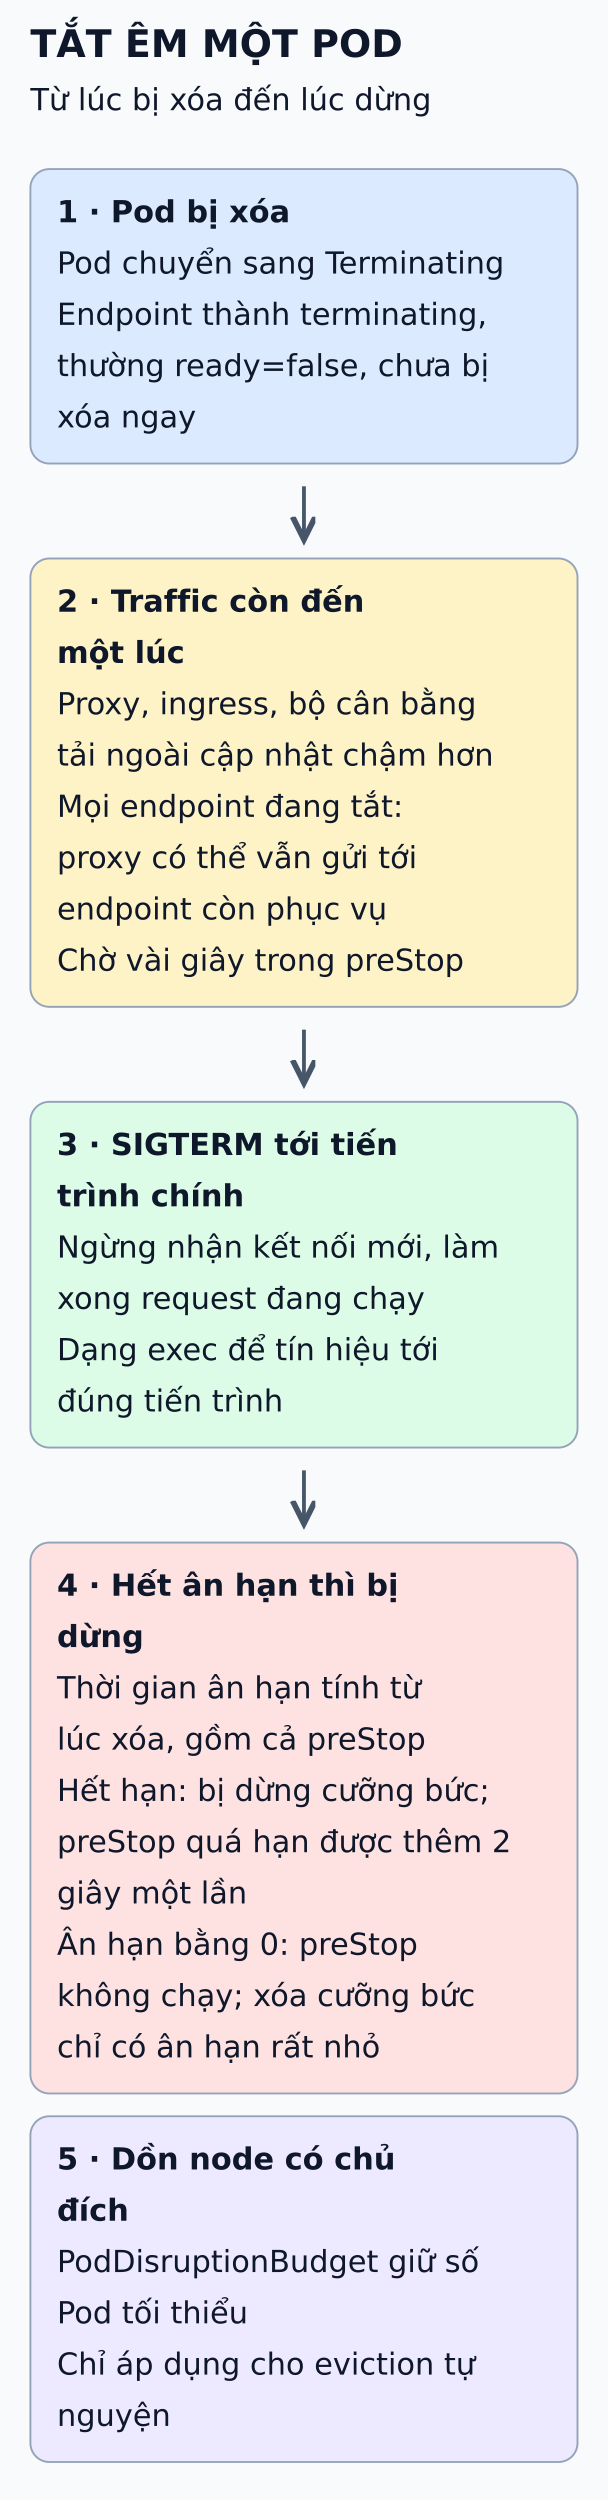
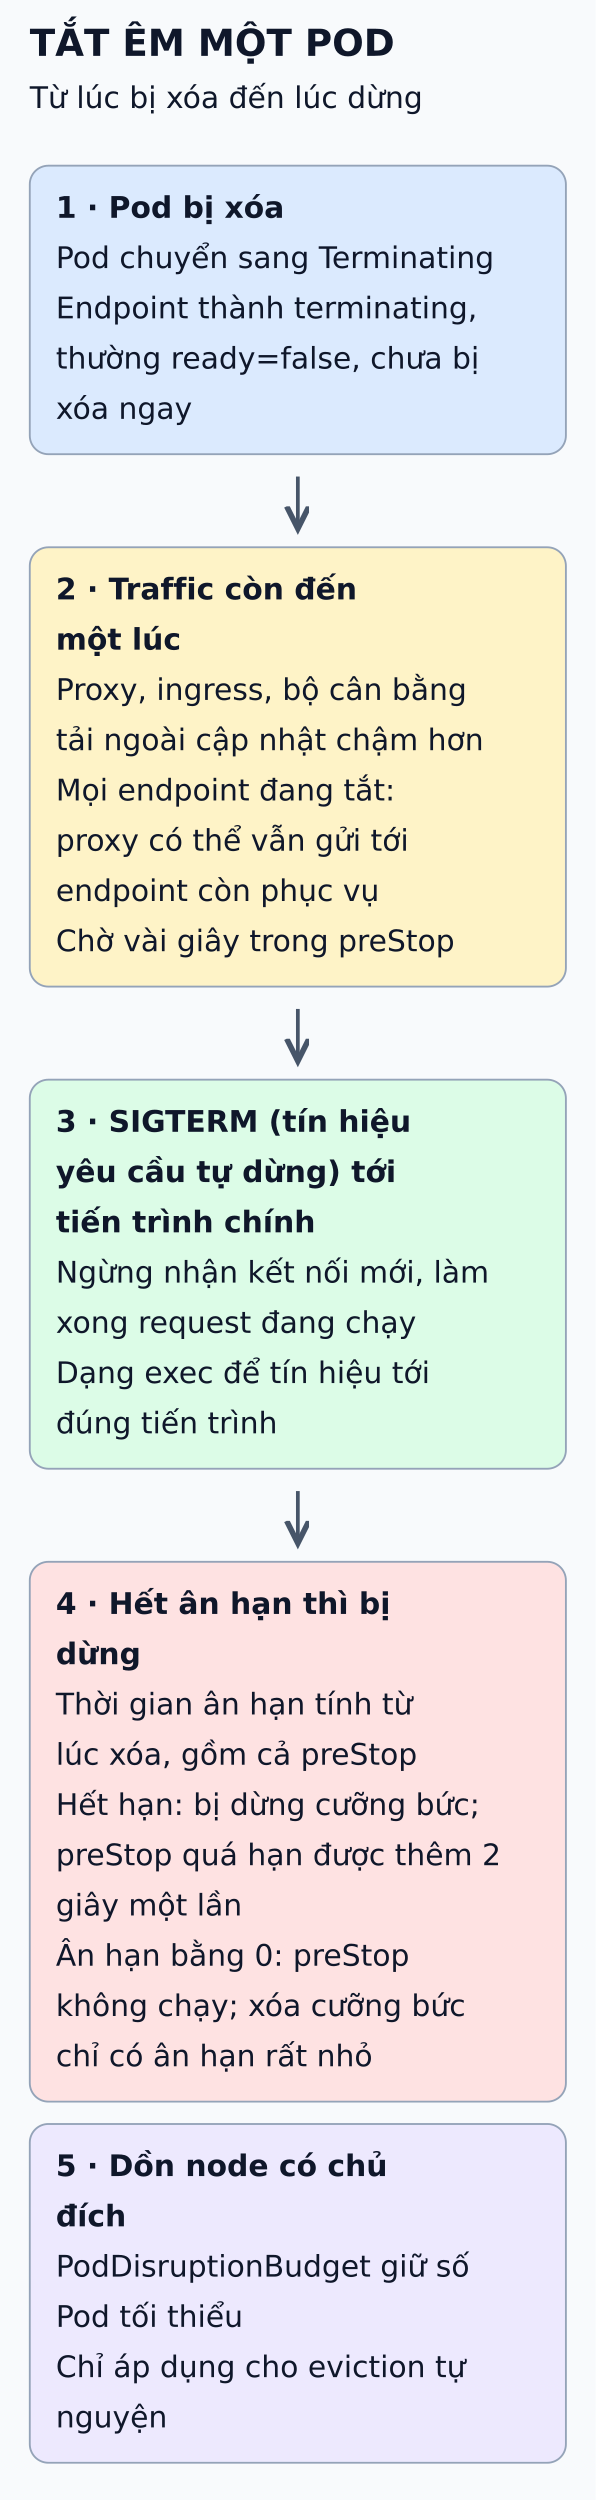
- <svg xmlns="http://www.w3.org/2000/svg" viewBox="0 0 320 1316" width="320" height="1316" role="img" aria-labelledby="title desc">
+ <svg xmlns="http://www.w3.org/2000/svg" viewBox="0 0 320 1343" width="320" height="1343" role="img" aria-labelledby="title desc">
  <defs>
    <marker id="arrow" markerWidth="8" markerHeight="8" refX="6" refY="3" orient="auto">
      <path d="M0,0 L6,3 L0,6" fill="none" stroke="#475569" stroke-width="1.5" />
    </marker>
  </defs>
-   <rect width="320" height="1316" fill="#f8fafc" />
+   <rect width="320" height="1343" fill="#f8fafc" />
  <g font-family="DejaVu Sans, Arial, sans-serif" fill="#0f172a">
    <text x="16" y="30" font-size="20" font-weight="bold">TẮT ÊM MỘT POD</text>
    <text x="16" y="58" font-size="16" font-weight="normal">Từ lúc bị xóa đến lúc dừng</text>
    <rect x="16" y="89" width="288" height="155" rx="10" fill="#dbeafe" stroke="#94a3b8" />
    <text x="30" y="117" font-size="16" font-weight="bold">1 · Pod bị xóa</text>
    <text x="30" y="144" font-size="16" font-weight="normal">Pod chuyển sang Terminating</text>
    <text x="30" y="171" font-size="16" font-weight="normal">Endpoint thành terminating,</text>
    <text x="30" y="198" font-size="16" font-weight="normal">thường ready=false, chưa bị</text>
    <text x="30" y="225" font-size="16" font-weight="normal">xóa ngay</text>
    <line x1="160" y1="256" x2="160" y2="284" stroke="#475569" stroke-width="2" marker-end="url(#arrow)" />
    <rect x="16" y="294" width="288" height="236" rx="10" fill="#fef3c7" stroke="#94a3b8" />
    <text x="30" y="322" font-size="16" font-weight="bold">2 · Traffic còn đến</text>
    <text x="30" y="349" font-size="16" font-weight="bold">một lúc</text>
    <text x="30" y="376" font-size="16" font-weight="normal">Proxy, ingress, bộ cân bằng</text>
    <text x="30" y="403" font-size="16" font-weight="normal">tải ngoài cập nhật chậm hơn</text>
    <text x="30" y="430" font-size="16" font-weight="normal">Mọi endpoint đang tắt:</text>
    <text x="30" y="457" font-size="16" font-weight="normal">proxy có thể vẫn gửi tới</text>
    <text x="30" y="484" font-size="16" font-weight="normal">endpoint còn phục vụ</text>
    <text x="30" y="511" font-size="16" font-weight="normal">Chờ vài giây trong preStop</text>
    <line x1="160" y1="542" x2="160" y2="570" stroke="#475569" stroke-width="2" marker-end="url(#arrow)" />
-     <rect x="16" y="580" width="288" height="182" rx="10" fill="#dcfce7" stroke="#94a3b8" />
-     <text x="30" y="608" font-size="16" font-weight="bold">3 · SIGTERM tới tiến</text>
-     <text x="30" y="635" font-size="16" font-weight="bold">trình chính</text>
-     <text x="30" y="662" font-size="16" font-weight="normal">Ngừng nhận kết nối mới, làm</text>
-     <text x="30" y="689" font-size="16" font-weight="normal">xong request đang chạy</text>
-     <text x="30" y="716" font-size="16" font-weight="normal">Dạng exec để tín hiệu tới</text>
-     <text x="30" y="743" font-size="16" font-weight="normal">đúng tiến trình</text>
-     <line x1="160" y1="774" x2="160" y2="802" stroke="#475569" stroke-width="2" marker-end="url(#arrow)" />
-     <rect x="16" y="812" width="288" height="290" rx="10" fill="#fee2e2" stroke="#94a3b8" />
-     <text x="30" y="840" font-size="16" font-weight="bold">4 · Hết ân hạn thì bị</text>
-     <text x="30" y="867" font-size="16" font-weight="bold">dừng</text>
-     <text x="30" y="894" font-size="16" font-weight="normal">Thời gian ân hạn tính từ</text>
-     <text x="30" y="921" font-size="16" font-weight="normal">lúc xóa, gồm cả preStop</text>
-     <text x="30" y="948" font-size="16" font-weight="normal">Hết hạn: bị dừng cưỡng bức;</text>
-     <text x="30" y="975" font-size="16" font-weight="normal">preStop quá hạn được thêm 2</text>
-     <text x="30" y="1002" font-size="16" font-weight="normal">giây một lần</text>
-     <text x="30" y="1029" font-size="16" font-weight="normal">Ân hạn bằng 0: preStop</text>
-     <text x="30" y="1056" font-size="16" font-weight="normal">không chạy; xóa cưỡng bức</text>
-     <text x="30" y="1083" font-size="16" font-weight="normal">chỉ có ân hạn rất nhỏ</text>
-     <rect x="16" y="1114" width="288" height="182" rx="10" fill="#ede9fe" stroke="#94a3b8" />
-     <text x="30" y="1142" font-size="16" font-weight="bold">5 · Dồn node có chủ</text>
-     <text x="30" y="1169" font-size="16" font-weight="bold">đích</text>
-     <text x="30" y="1196" font-size="16" font-weight="normal">PodDisruptionBudget giữ số</text>
-     <text x="30" y="1223" font-size="16" font-weight="normal">Pod tối thiểu</text>
-     <text x="30" y="1250" font-size="16" font-weight="normal">Chỉ áp dụng cho eviction tự</text>
-     <text x="30" y="1277" font-size="16" font-weight="normal">nguyện</text>
+     <rect x="16" y="580" width="288" height="209" rx="10" fill="#dcfce7" stroke="#94a3b8" />
+     <text x="30" y="608" font-size="16" font-weight="bold">3 · SIGTERM (tín hiệu</text>
+     <text x="30" y="635" font-size="16" font-weight="bold">yêu cầu tự dừng) tới</text>
+     <text x="30" y="662" font-size="16" font-weight="bold">tiến trình chính</text>
+     <text x="30" y="689" font-size="16" font-weight="normal">Ngừng nhận kết nối mới, làm</text>
+     <text x="30" y="716" font-size="16" font-weight="normal">xong request đang chạy</text>
+     <text x="30" y="743" font-size="16" font-weight="normal">Dạng exec để tín hiệu tới</text>
+     <text x="30" y="770" font-size="16" font-weight="normal">đúng tiến trình</text>
+     <line x1="160" y1="801" x2="160" y2="829" stroke="#475569" stroke-width="2" marker-end="url(#arrow)" />
+     <rect x="16" y="839" width="288" height="290" rx="10" fill="#fee2e2" stroke="#94a3b8" />
+     <text x="30" y="867" font-size="16" font-weight="bold">4 · Hết ân hạn thì bị</text>
+     <text x="30" y="894" font-size="16" font-weight="bold">dừng</text>
+     <text x="30" y="921" font-size="16" font-weight="normal">Thời gian ân hạn tính từ</text>
+     <text x="30" y="948" font-size="16" font-weight="normal">lúc xóa, gồm cả preStop</text>
+     <text x="30" y="975" font-size="16" font-weight="normal">Hết hạn: bị dừng cưỡng bức;</text>
+     <text x="30" y="1002" font-size="16" font-weight="normal">preStop quá hạn được thêm 2</text>
+     <text x="30" y="1029" font-size="16" font-weight="normal">giây một lần</text>
+     <text x="30" y="1056" font-size="16" font-weight="normal">Ân hạn bằng 0: preStop</text>
+     <text x="30" y="1083" font-size="16" font-weight="normal">không chạy; xóa cưỡng bức</text>
+     <text x="30" y="1110" font-size="16" font-weight="normal">chỉ có ân hạn rất nhỏ</text>
+     <rect x="16" y="1141" width="288" height="182" rx="10" fill="#ede9fe" stroke="#94a3b8" />
+     <text x="30" y="1169" font-size="16" font-weight="bold">5 · Dồn node có chủ</text>
+     <text x="30" y="1196" font-size="16" font-weight="bold">đích</text>
+     <text x="30" y="1223" font-size="16" font-weight="normal">PodDisruptionBudget giữ số</text>
+     <text x="30" y="1250" font-size="16" font-weight="normal">Pod tối thiểu</text>
+     <text x="30" y="1277" font-size="16" font-weight="normal">Chỉ áp dụng cho eviction tự</text>
+     <text x="30" y="1304" font-size="16" font-weight="normal">nguyện</text>
  </g>
</svg>
